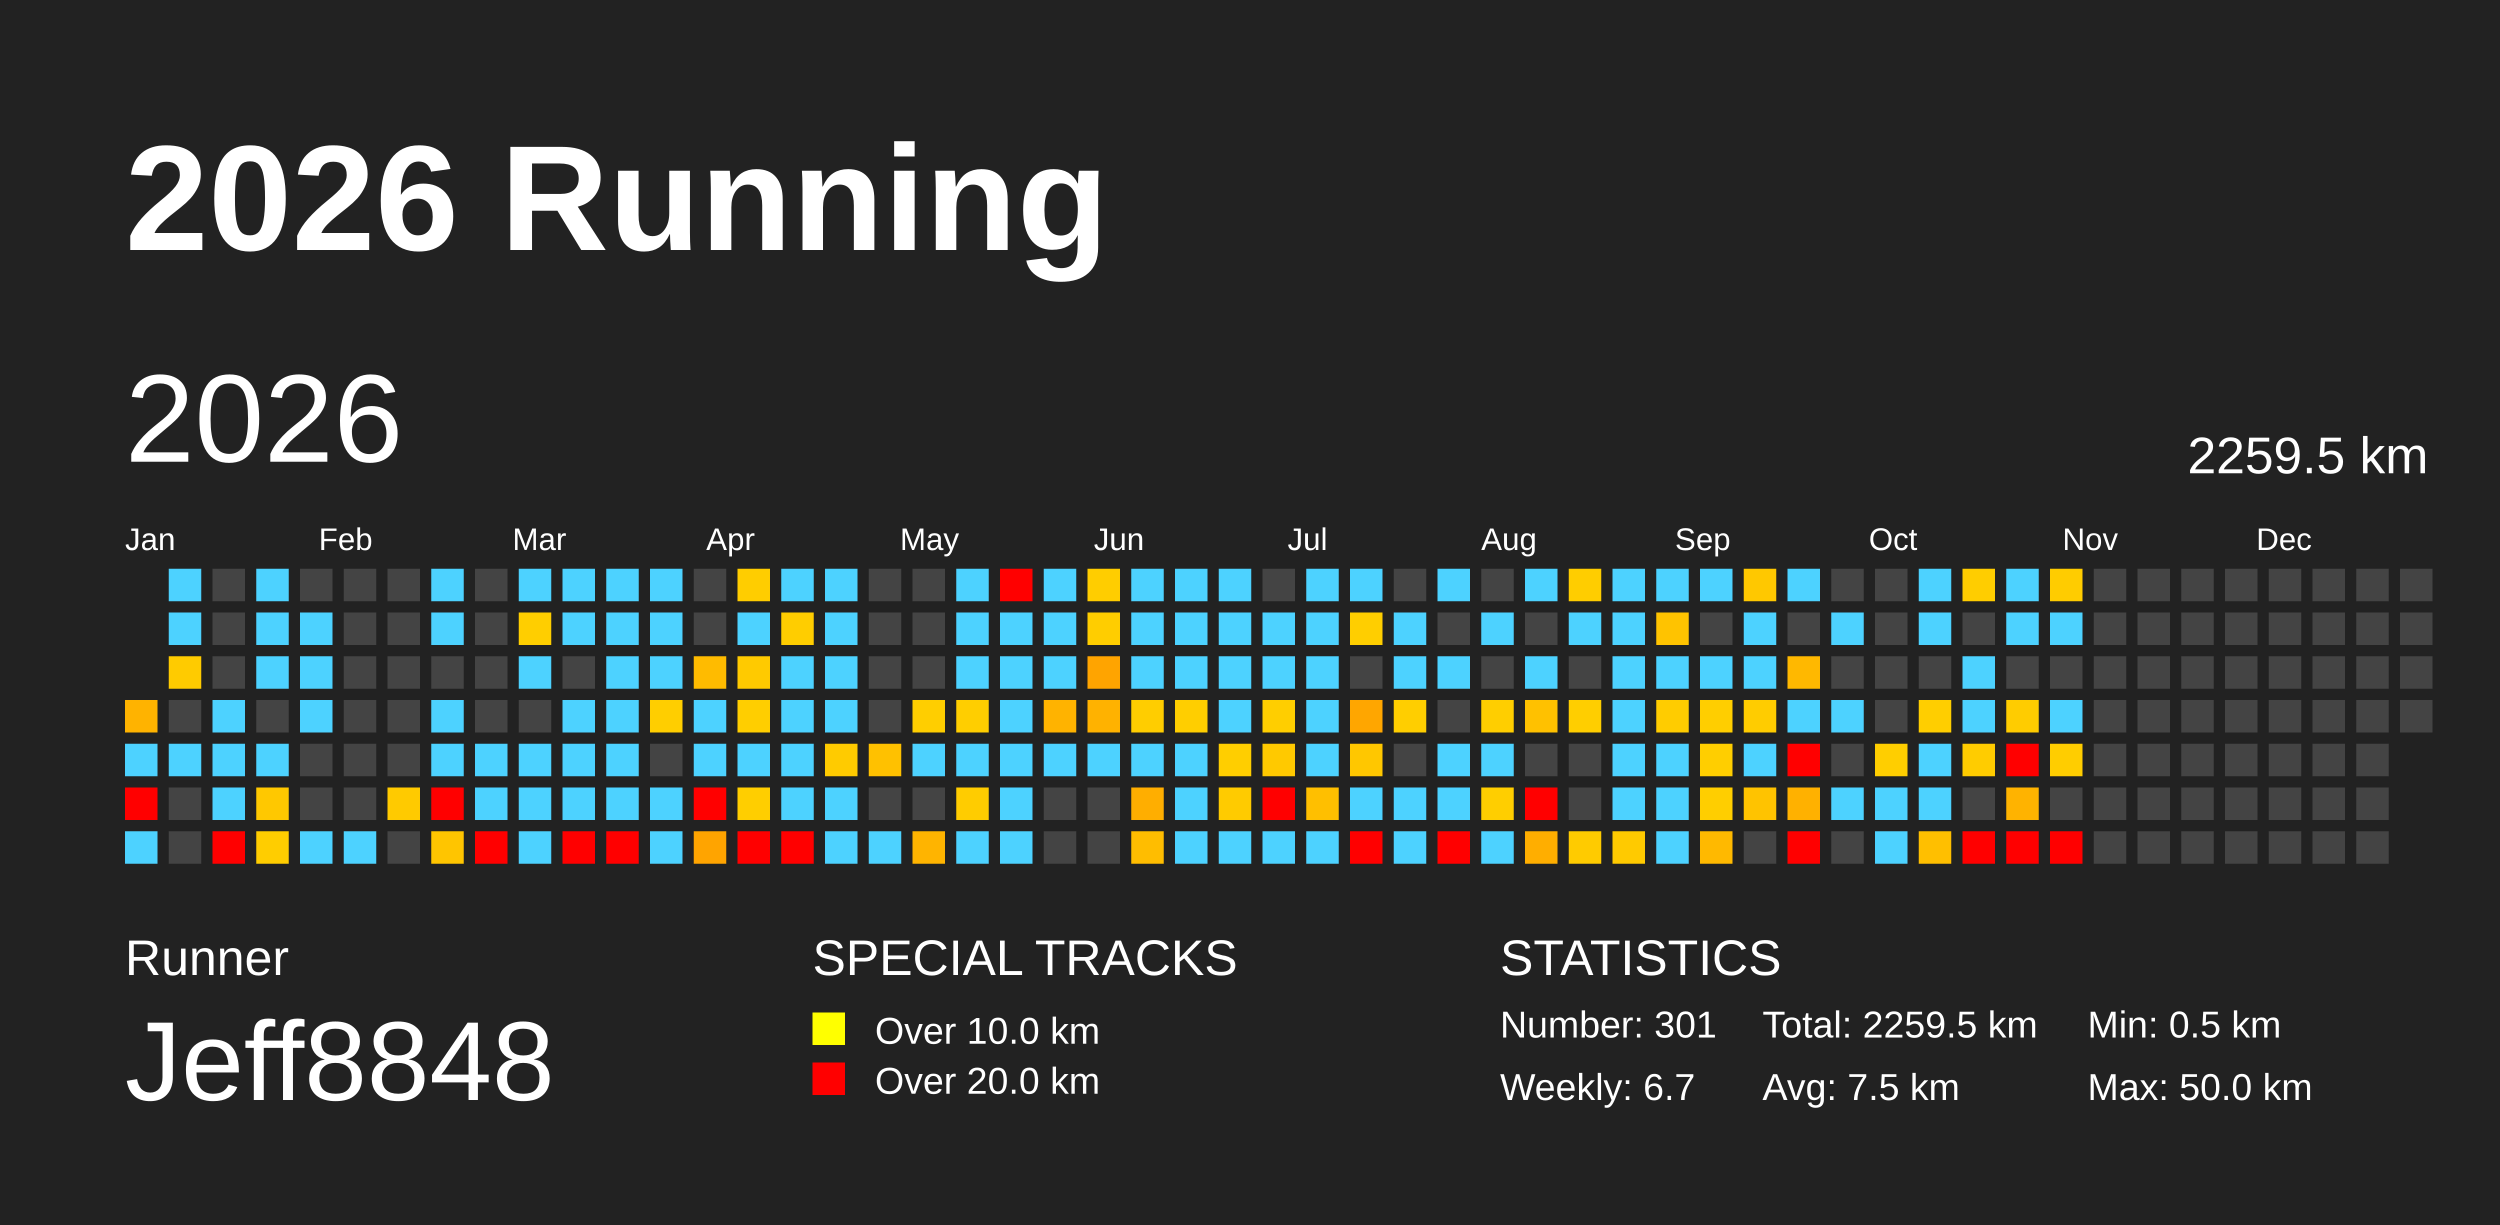
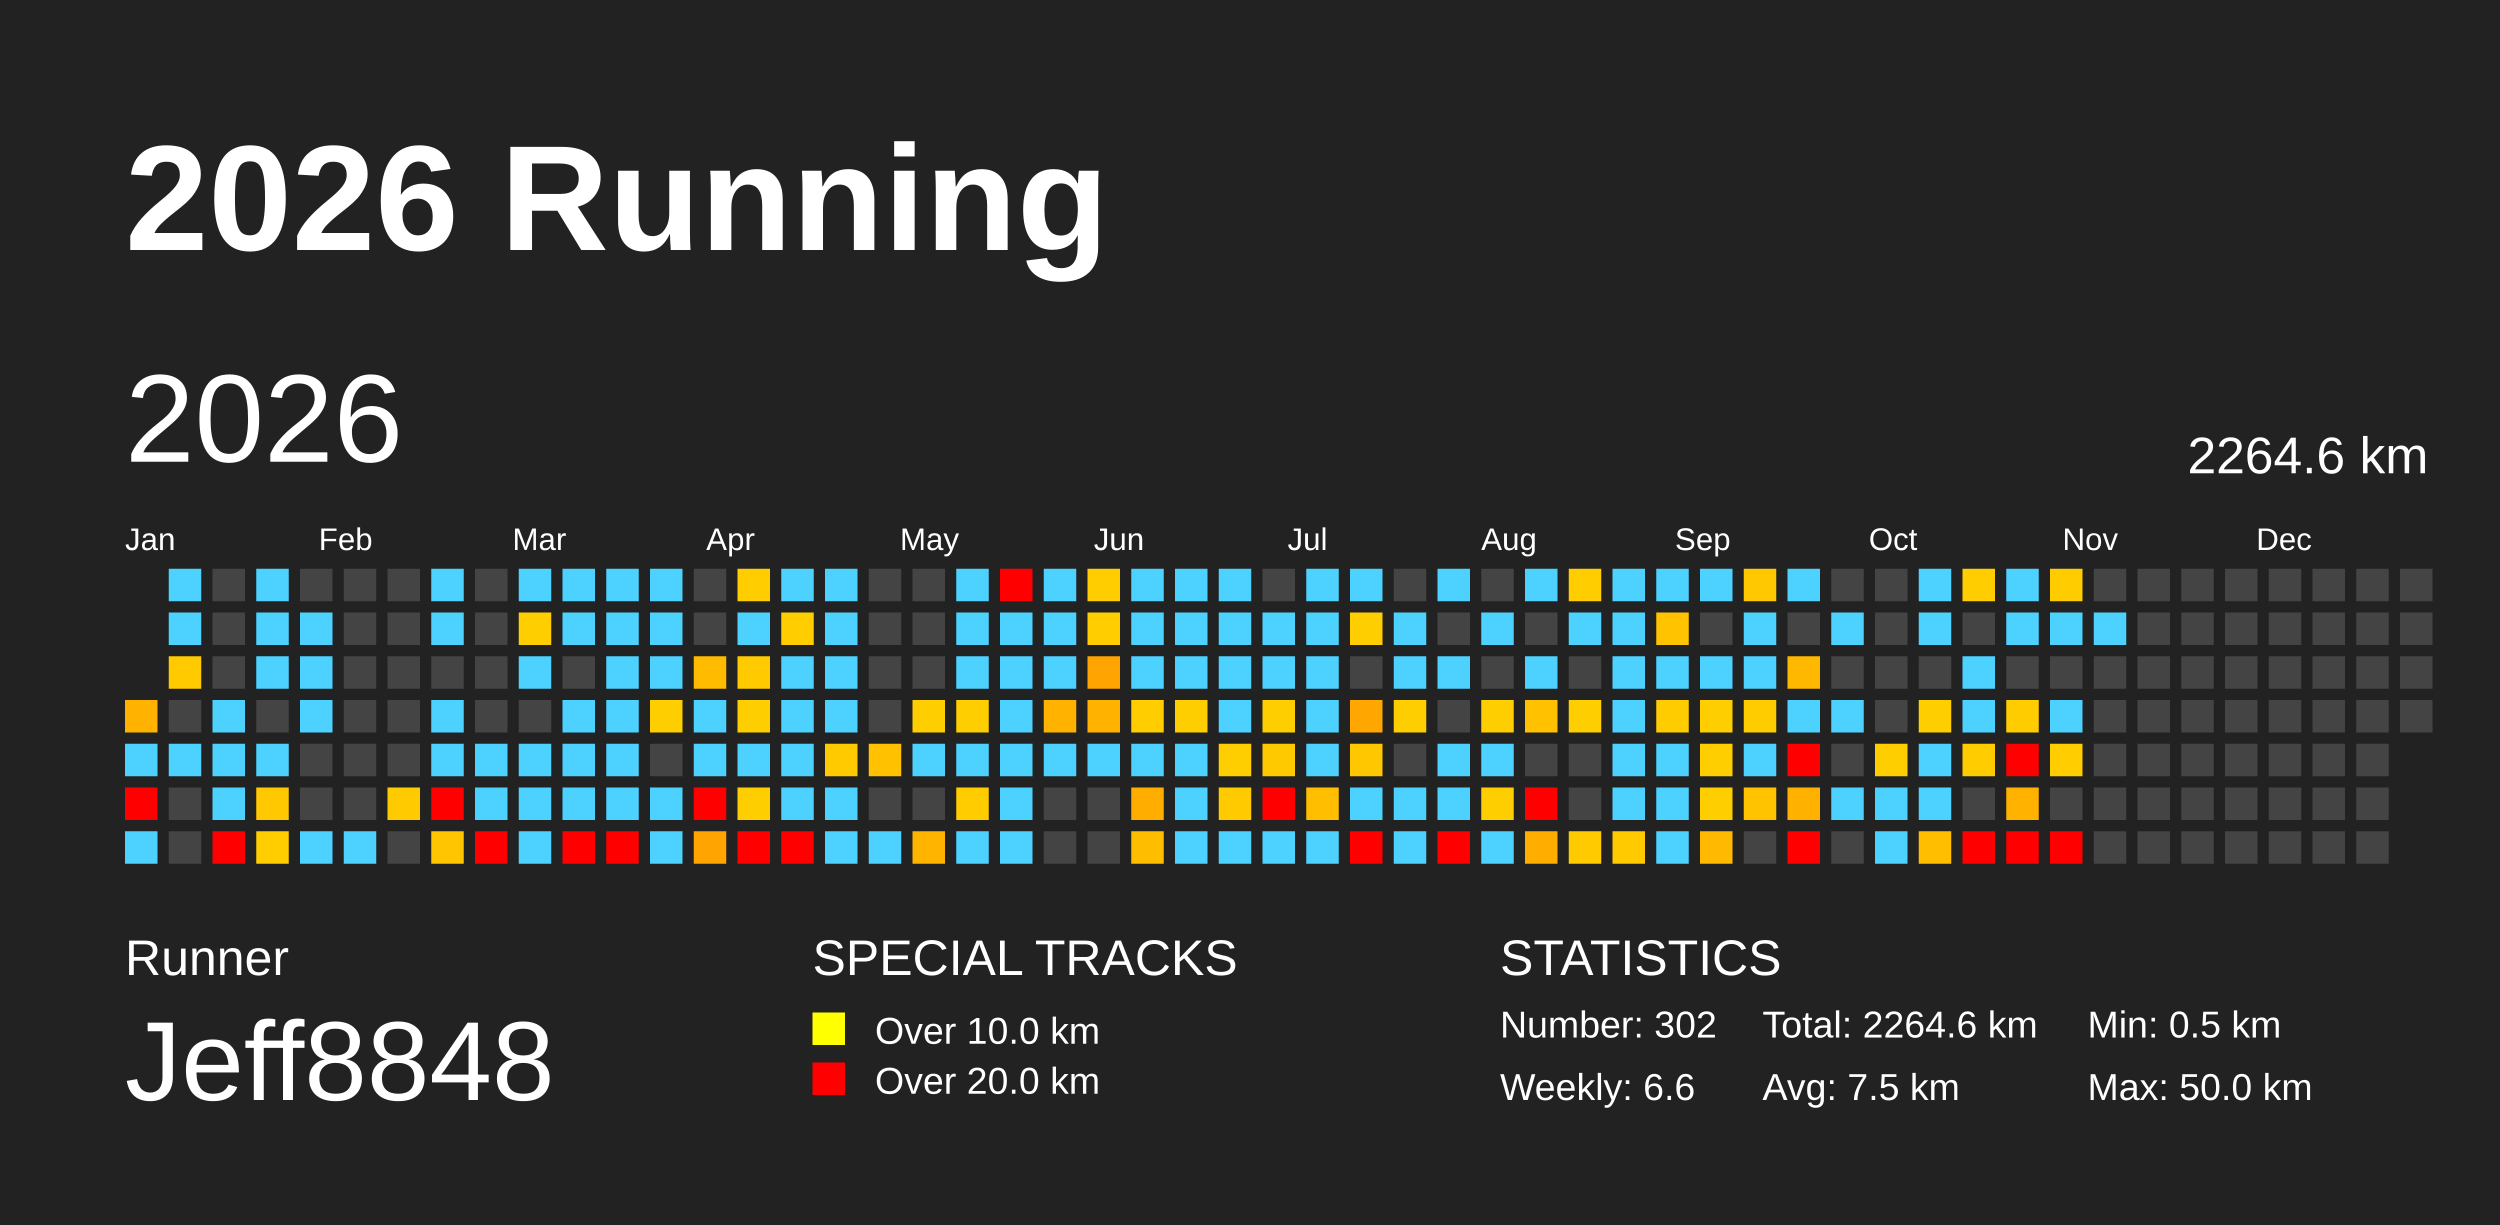
<svg xmlns="http://www.w3.org/2000/svg" baseProfile="full" height="98mm" version="1.1" viewBox="0,0,200,98" width="200mm">
  <defs />
  <rect fill="#222222" height="98" width="200" x="0" y="0" />
  <text fill="#FFFFFF" style="font-size:12px; font-family:Arial; font-weight:bold;" x="10" y="20">2026 Running</text>
  <text fill="#FFFFFF" style="font-size:4px; font-family:Arial" x="10" y="78">Runner</text>
  <text fill="#FFFFFF" style="font-size:9px; font-family:Arial" x="10" y="88">Jeff8848</text>
  <text fill="#FFFFFF" style="font-size:4px; font-family:Arial" x="65" y="78">SPECIAL TRACKS</text>
  <rect fill="yellow" height="2.6" width="2.6" x="65" y="81" />
  <text fill="#FFFFFF" style="font-size:3px; font-family:Arial" x="70" y="83.5">Over 10.0 km</text>
  <rect fill="red" height="2.6" width="2.6" x="65" y="85" />
  <text fill="#FFFFFF" style="font-size:3px; font-family:Arial" x="70" y="87.5">Over 20.0 km</text>
  <text fill="#FFFFFF" style="font-size:4px; font-family:Arial" x="120" y="78">STATISTICS</text>
-   <text fill="#FFFFFF" style="font-size:3px; font-family:Arial" x="120" y="83">Number: 301</text>
-   <text fill="#FFFFFF" style="font-size:3px; font-family:Arial" x="120" y="88">Weekly: 6.7</text>
-   <text fill="#FFFFFF" style="font-size:3px; font-family:Arial" x="141" y="83">Total: 2259.5 km</text>
+   <text fill="#FFFFFF" style="font-size:3px; font-family:Arial" x="120" y="83">Number: 302</text>
+   <text fill="#FFFFFF" style="font-size:3px; font-family:Arial" x="120" y="88">Weekly: 6.6</text>
+   <text fill="#FFFFFF" style="font-size:3px; font-family:Arial" x="141" y="83">Total: 2264.6 km</text>
  <text fill="#FFFFFF" style="font-size:3px; font-family:Arial" x="141" y="88">Avg: 7.5 km</text>
  <text fill="#FFFFFF" style="font-size:3px; font-family:Arial" x="167" y="83">Min: 0.5 km</text>
  <text fill="#FFFFFF" style="font-size:3px; font-family:Arial" x="167" y="88">Max: 50.0 km</text>
  <text dominant-baseline="hanging" fill="#FFFFFF" style="font-size:10.0px; font-family:Arial;" x="10" y="30">2026</text>
-   <text dominant-baseline="hanging" fill="#FFFFFF" style="font-size:4.125px; font-family:Arial;" x="175" y="35">2259.5 km</text>
+   <text dominant-baseline="hanging" fill="#FFFFFF" style="font-size:4.125px; font-family:Arial;" x="175" y="35">2264.6 km</text>
  <text fill="#FFFFFF" style="font-size:2.5px; font-family:Arial" x="10.0" y="44">Jan</text>
  <text fill="#FFFFFF" style="font-size:2.5px; font-family:Arial" x="25.5" y="44">Feb</text>
  <text fill="#FFFFFF" style="font-size:2.5px; font-family:Arial" x="41.0" y="44">Mar</text>
  <text fill="#FFFFFF" style="font-size:2.5px; font-family:Arial" x="56.5" y="44">Apr</text>
  <text fill="#FFFFFF" style="font-size:2.5px; font-family:Arial" x="72.0" y="44">May</text>
  <text fill="#FFFFFF" style="font-size:2.5px; font-family:Arial" x="87.5" y="44">Jun</text>
  <text fill="#FFFFFF" style="font-size:2.5px; font-family:Arial" x="103.0" y="44">Jul</text>
  <text fill="#FFFFFF" style="font-size:2.5px; font-family:Arial" x="118.5" y="44">Aug</text>
  <text fill="#FFFFFF" style="font-size:2.5px; font-family:Arial" x="134.0" y="44">Sep</text>
  <text fill="#FFFFFF" style="font-size:2.5px; font-family:Arial" x="149.5" y="44">Oct</text>
  <text fill="#FFFFFF" style="font-size:2.5px; font-family:Arial" x="165.0" y="44">Nov</text>
  <text fill="#FFFFFF" style="font-size:2.5px; font-family:Arial" x="180.5" y="44">Dec</text>
  <rect fill="#ffb300" height="2.6" width="2.6" x="10.0" y="56.0" />
  <rect fill="#4dd2ff" height="2.6" width="2.6" x="10.0" y="59.5" />
  <rect fill="red" height="2.6" width="2.6" x="10.0" y="63.0" />
  <rect fill="#4dd2ff" height="2.6" width="2.6" x="10.0" y="66.5" />
  <rect fill="#4dd2ff" height="2.6" width="2.6" x="13.5" y="45.5" />
  <rect fill="#4dd2ff" height="2.6" width="2.6" x="13.5" y="49.0" />
  <rect fill="#ffcb00" height="2.6" width="2.6" x="13.5" y="52.5" />
  <rect fill="#444444" height="2.6" width="2.6" x="13.5" y="56.0" />
  <rect fill="#4dd2ff" height="2.6" width="2.6" x="13.5" y="59.5" />
  <rect fill="#444444" height="2.6" width="2.6" x="13.5" y="63.0" />
  <rect fill="#444444" height="2.6" width="2.6" x="13.5" y="66.5" />
  <rect fill="#444444" height="2.6" width="2.6" x="17.0" y="45.5" />
  <rect fill="#444444" height="2.6" width="2.6" x="17.0" y="49.0" />
  <rect fill="#444444" height="2.6" width="2.6" x="17.0" y="52.5" />
  <rect fill="#4dd2ff" height="2.6" width="2.6" x="17.0" y="56.0" />
  <rect fill="#4dd2ff" height="2.6" width="2.6" x="17.0" y="59.5" />
  <rect fill="#4dd2ff" height="2.6" width="2.6" x="17.0" y="63.0" />
  <rect fill="red" height="2.6" width="2.6" x="17.0" y="66.5" />
  <rect fill="#4dd2ff" height="2.6" width="2.6" x="20.5" y="45.5" />
  <rect fill="#4dd2ff" height="2.6" width="2.6" x="20.5" y="49.0" />
  <rect fill="#4dd2ff" height="2.6" width="2.6" x="20.5" y="52.5" />
  <rect fill="#444444" height="2.6" width="2.6" x="20.5" y="56.0" />
  <rect fill="#4dd2ff" height="2.6" width="2.6" x="20.5" y="59.5" />
  <rect fill="#ffc800" height="2.6" width="2.6" x="20.5" y="63.0" />
  <rect fill="#ffcd00" height="2.6" width="2.6" x="20.5" y="66.5" />
  <rect fill="#444444" height="2.6" width="2.6" x="24.0" y="45.5" />
  <rect fill="#4dd2ff" height="2.6" width="2.6" x="24.0" y="49.0" />
  <rect fill="#4dd2ff" height="2.6" width="2.6" x="24.0" y="52.5" />
  <rect fill="#4dd2ff" height="2.6" width="2.6" x="24.0" y="56.0" />
  <rect fill="#444444" height="2.6" width="2.6" x="24.0" y="59.5" />
  <rect fill="#444444" height="2.6" width="2.6" x="24.0" y="63.0" />
  <rect fill="#4dd2ff" height="2.6" width="2.6" x="24.0" y="66.5" />
  <rect fill="#444444" height="2.6" width="2.6" x="27.5" y="45.5" />
  <rect fill="#444444" height="2.6" width="2.6" x="27.5" y="49.0" />
  <rect fill="#444444" height="2.6" width="2.6" x="27.5" y="52.5" />
  <rect fill="#444444" height="2.6" width="2.6" x="27.5" y="56.0" />
  <rect fill="#444444" height="2.6" width="2.6" x="27.5" y="59.5" />
  <rect fill="#444444" height="2.6" width="2.6" x="27.5" y="63.0" />
  <rect fill="#4dd2ff" height="2.6" width="2.6" x="27.5" y="66.5" />
  <rect fill="#444444" height="2.6" width="2.6" x="31.0" y="45.5" />
  <rect fill="#444444" height="2.6" width="2.6" x="31.0" y="49.0" />
  <rect fill="#444444" height="2.6" width="2.6" x="31.0" y="52.5" />
  <rect fill="#444444" height="2.6" width="2.6" x="31.0" y="56.0" />
  <rect fill="#444444" height="2.6" width="2.6" x="31.0" y="59.5" />
  <rect fill="#ffca00" height="2.6" width="2.6" x="31.0" y="63.0" />
  <rect fill="#444444" height="2.6" width="2.6" x="31.0" y="66.5" />
  <rect fill="#4dd2ff" height="2.6" width="2.6" x="34.5" y="45.5" />
  <rect fill="#4dd2ff" height="2.6" width="2.6" x="34.5" y="49.0" />
  <rect fill="#444444" height="2.6" width="2.6" x="34.5" y="52.5" />
  <rect fill="#4dd2ff" height="2.6" width="2.6" x="34.5" y="56.0" />
  <rect fill="#4dd2ff" height="2.6" width="2.6" x="34.5" y="59.5" />
  <rect fill="red" height="2.6" width="2.6" x="34.5" y="63.0" />
  <rect fill="#ffc500" height="2.6" width="2.6" x="34.5" y="66.5" />
  <rect fill="#444444" height="2.6" width="2.6" x="38.0" y="45.5" />
  <rect fill="#444444" height="2.6" width="2.6" x="38.0" y="49.0" />
  <rect fill="#444444" height="2.6" width="2.6" x="38.0" y="52.5" />
  <rect fill="#444444" height="2.6" width="2.6" x="38.0" y="56.0" />
  <rect fill="#4dd2ff" height="2.6" width="2.6" x="38.0" y="59.5" />
  <rect fill="#4dd2ff" height="2.6" width="2.6" x="38.0" y="63.0" />
  <rect fill="red" height="2.6" width="2.6" x="38.0" y="66.5" />
  <rect fill="#4dd2ff" height="2.6" width="2.6" x="41.5" y="45.5" />
  <rect fill="#ffce00" height="2.6" width="2.6" x="41.5" y="49.0" />
  <rect fill="#4dd2ff" height="2.6" width="2.6" x="41.5" y="52.5" />
  <rect fill="#444444" height="2.6" width="2.6" x="41.5" y="56.0" />
  <rect fill="#4dd2ff" height="2.6" width="2.6" x="41.5" y="59.5" />
  <rect fill="#4dd2ff" height="2.6" width="2.6" x="41.5" y="63.0" />
  <rect fill="#4dd2ff" height="2.6" width="2.6" x="41.5" y="66.5" />
  <rect fill="#4dd2ff" height="2.6" width="2.6" x="45.0" y="45.5" />
  <rect fill="#4dd2ff" height="2.6" width="2.6" x="45.0" y="49.0" />
  <rect fill="#444444" height="2.6" width="2.6" x="45.0" y="52.5" />
  <rect fill="#4dd2ff" height="2.6" width="2.6" x="45.0" y="56.0" />
  <rect fill="#4dd2ff" height="2.6" width="2.6" x="45.0" y="59.5" />
  <rect fill="#4dd2ff" height="2.6" width="2.6" x="45.0" y="63.0" />
  <rect fill="red" height="2.6" width="2.6" x="45.0" y="66.5" />
  <rect fill="#4dd2ff" height="2.6" width="2.6" x="48.5" y="45.5" />
  <rect fill="#4dd2ff" height="2.6" width="2.6" x="48.5" y="49.0" />
  <rect fill="#4dd2ff" height="2.6" width="2.6" x="48.5" y="52.5" />
  <rect fill="#4dd2ff" height="2.6" width="2.6" x="48.5" y="56.0" />
  <rect fill="#4dd2ff" height="2.6" width="2.6" x="48.5" y="59.5" />
  <rect fill="#4dd2ff" height="2.6" width="2.6" x="48.5" y="63.0" />
  <rect fill="red" height="2.6" width="2.6" x="48.5" y="66.5" />
  <rect fill="#4dd2ff" height="2.6" width="2.6" x="52.0" y="45.5" />
  <rect fill="#4dd2ff" height="2.6" width="2.6" x="52.0" y="49.0" />
  <rect fill="#4dd2ff" height="2.6" width="2.6" x="52.0" y="52.5" />
  <rect fill="#ffce00" height="2.6" width="2.6" x="52.0" y="56.0" />
  <rect fill="#444444" height="2.6" width="2.6" x="52.0" y="59.5" />
  <rect fill="#4dd2ff" height="2.6" width="2.6" x="52.0" y="63.0" />
  <rect fill="#4dd2ff" height="2.6" width="2.6" x="52.0" y="66.5" />
  <rect fill="#444444" height="2.6" width="2.6" x="55.5" y="45.5" />
  <rect fill="#444444" height="2.6" width="2.6" x="55.5" y="49.0" />
  <rect fill="#ffbb00" height="2.6" width="2.6" x="55.5" y="52.5" />
  <rect fill="#4dd2ff" height="2.6" width="2.6" x="55.5" y="56.0" />
  <rect fill="#4dd2ff" height="2.6" width="2.6" x="55.5" y="59.5" />
  <rect fill="red" height="2.6" width="2.6" x="55.5" y="63.0" />
  <rect fill="#ffa400" height="2.6" width="2.6" x="55.5" y="66.5" />
  <rect fill="#ffcd00" height="2.6" width="2.6" x="59.0" y="45.5" />
  <rect fill="#4dd2ff" height="2.6" width="2.6" x="59.0" y="49.0" />
  <rect fill="#ffca00" height="2.6" width="2.6" x="59.0" y="52.5" />
  <rect fill="#ffce00" height="2.6" width="2.6" x="59.0" y="56.0" />
  <rect fill="#4dd2ff" height="2.6" width="2.6" x="59.0" y="59.5" />
  <rect fill="#ffce00" height="2.6" width="2.6" x="59.0" y="63.0" />
  <rect fill="red" height="2.6" width="2.6" x="59.0" y="66.5" />
  <rect fill="#4dd2ff" height="2.6" width="2.6" x="62.5" y="45.5" />
  <rect fill="#ffcd00" height="2.6" width="2.6" x="62.5" y="49.0" />
  <rect fill="#4dd2ff" height="2.6" width="2.6" x="62.5" y="52.5" />
  <rect fill="#4dd2ff" height="2.6" width="2.6" x="62.5" y="56.0" />
  <rect fill="#4dd2ff" height="2.6" width="2.6" x="62.5" y="59.5" />
  <rect fill="#4dd2ff" height="2.6" width="2.6" x="62.5" y="63.0" />
  <rect fill="red" height="2.6" width="2.6" x="62.5" y="66.5" />
  <rect fill="#4dd2ff" height="2.6" width="2.6" x="66.0" y="45.5" />
  <rect fill="#4dd2ff" height="2.6" width="2.6" x="66.0" y="49.0" />
  <rect fill="#4dd2ff" height="2.6" width="2.6" x="66.0" y="52.5" />
  <rect fill="#4dd2ff" height="2.6" width="2.6" x="66.0" y="56.0" />
  <rect fill="#ffcb00" height="2.6" width="2.6" x="66.0" y="59.5" />
  <rect fill="#4dd2ff" height="2.6" width="2.6" x="66.0" y="63.0" />
  <rect fill="#4dd2ff" height="2.6" width="2.6" x="66.0" y="66.5" />
  <rect fill="#444444" height="2.6" width="2.6" x="69.5" y="45.5" />
  <rect fill="#444444" height="2.6" width="2.6" x="69.5" y="49.0" />
  <rect fill="#444444" height="2.6" width="2.6" x="69.5" y="52.5" />
  <rect fill="#444444" height="2.6" width="2.6" x="69.5" y="56.0" />
  <rect fill="#ffc100" height="2.6" width="2.6" x="69.5" y="59.5" />
  <rect fill="#444444" height="2.6" width="2.6" x="69.5" y="63.0" />
  <rect fill="#4dd2ff" height="2.6" width="2.6" x="69.5" y="66.5" />
  <rect fill="#444444" height="2.6" width="2.6" x="73.0" y="45.5" />
  <rect fill="#444444" height="2.6" width="2.6" x="73.0" y="49.0" />
  <rect fill="#444444" height="2.6" width="2.6" x="73.0" y="52.5" />
  <rect fill="#ffce00" height="2.6" width="2.6" x="73.0" y="56.0" />
  <rect fill="#4dd2ff" height="2.6" width="2.6" x="73.0" y="59.5" />
  <rect fill="#444444" height="2.6" width="2.6" x="73.0" y="63.0" />
  <rect fill="#ffb400" height="2.6" width="2.6" x="73.0" y="66.5" />
  <rect fill="#4dd2ff" height="2.6" width="2.6" x="76.5" y="45.5" />
  <rect fill="#4dd2ff" height="2.6" width="2.6" x="76.5" y="49.0" />
  <rect fill="#4dd2ff" height="2.6" width="2.6" x="76.5" y="52.5" />
  <rect fill="#ffce00" height="2.6" width="2.6" x="76.5" y="56.0" />
  <rect fill="#4dd2ff" height="2.6" width="2.6" x="76.5" y="59.5" />
  <rect fill="#ffcc00" height="2.6" width="2.6" x="76.5" y="63.0" />
  <rect fill="#4dd2ff" height="2.6" width="2.6" x="76.5" y="66.5" />
  <rect fill="red" height="2.6" width="2.6" x="80.0" y="45.5" />
  <rect fill="#4dd2ff" height="2.6" width="2.6" x="80.0" y="49.0" />
  <rect fill="#4dd2ff" height="2.6" width="2.6" x="80.0" y="52.5" />
  <rect fill="#4dd2ff" height="2.6" width="2.6" x="80.0" y="56.0" />
  <rect fill="#4dd2ff" height="2.6" width="2.6" x="80.0" y="59.5" />
  <rect fill="#4dd2ff" height="2.6" width="2.6" x="80.0" y="63.0" />
  <rect fill="#4dd2ff" height="2.6" width="2.6" x="80.0" y="66.5" />
  <rect fill="#4dd2ff" height="2.6" width="2.6" x="83.5" y="45.5" />
  <rect fill="#4dd2ff" height="2.6" width="2.6" x="83.5" y="49.0" />
  <rect fill="#4dd2ff" height="2.6" width="2.6" x="83.5" y="52.5" />
  <rect fill="#ffb300" height="2.6" width="2.6" x="83.5" y="56.0" />
  <rect fill="#4dd2ff" height="2.6" width="2.6" x="83.5" y="59.5" />
  <rect fill="#444444" height="2.6" width="2.6" x="83.5" y="63.0" />
  <rect fill="#444444" height="2.6" width="2.6" x="83.5" y="66.5" />
  <rect fill="#ffcd00" height="2.6" width="2.6" x="87.0" y="45.5" />
  <rect fill="#ffcd00" height="2.6" width="2.6" x="87.0" y="49.0" />
  <rect fill="#ffa400" height="2.6" width="2.6" x="87.0" y="52.5" />
  <rect fill="#ffb200" height="2.6" width="2.6" x="87.0" y="56.0" />
  <rect fill="#4dd2ff" height="2.6" width="2.6" x="87.0" y="59.5" />
  <rect fill="#444444" height="2.6" width="2.6" x="87.0" y="63.0" />
  <rect fill="#444444" height="2.6" width="2.6" x="87.0" y="66.5" />
  <rect fill="#4dd2ff" height="2.6" width="2.6" x="90.5" y="45.5" />
  <rect fill="#4dd2ff" height="2.6" width="2.6" x="90.5" y="49.0" />
  <rect fill="#4dd2ff" height="2.6" width="2.6" x="90.5" y="52.5" />
  <rect fill="#ffcd00" height="2.6" width="2.6" x="90.5" y="56.0" />
  <rect fill="#4dd2ff" height="2.6" width="2.6" x="90.5" y="59.5" />
  <rect fill="#ffae00" height="2.6" width="2.6" x="90.5" y="63.0" />
  <rect fill="#ffbd00" height="2.6" width="2.6" x="90.5" y="66.5" />
  <rect fill="#4dd2ff" height="2.6" width="2.6" x="94.0" y="45.5" />
  <rect fill="#4dd2ff" height="2.6" width="2.6" x="94.0" y="49.0" />
  <rect fill="#4dd2ff" height="2.6" width="2.6" x="94.0" y="52.5" />
  <rect fill="#ffce00" height="2.6" width="2.6" x="94.0" y="56.0" />
  <rect fill="#4dd2ff" height="2.6" width="2.6" x="94.0" y="59.5" />
  <rect fill="#4dd2ff" height="2.6" width="2.6" x="94.0" y="63.0" />
  <rect fill="#4dd2ff" height="2.6" width="2.6" x="94.0" y="66.5" />
  <rect fill="#4dd2ff" height="2.6" width="2.6" x="97.5" y="45.5" />
  <rect fill="#4dd2ff" height="2.6" width="2.6" x="97.5" y="49.0" />
  <rect fill="#4dd2ff" height="2.6" width="2.6" x="97.5" y="52.5" />
  <rect fill="#4dd2ff" height="2.6" width="2.6" x="97.5" y="56.0" />
  <rect fill="#ffce00" height="2.6" width="2.6" x="97.5" y="59.5" />
  <rect fill="#ffcb00" height="2.6" width="2.6" x="97.5" y="63.0" />
  <rect fill="#4dd2ff" height="2.6" width="2.6" x="97.5" y="66.5" />
  <rect fill="#444444" height="2.6" width="2.6" x="101.0" y="45.5" />
  <rect fill="#4dd2ff" height="2.6" width="2.6" x="101.0" y="49.0" />
  <rect fill="#4dd2ff" height="2.6" width="2.6" x="101.0" y="52.5" />
  <rect fill="#ffce00" height="2.6" width="2.6" x="101.0" y="56.0" />
  <rect fill="#ffc900" height="2.6" width="2.6" x="101.0" y="59.5" />
  <rect fill="red" height="2.6" width="2.6" x="101.0" y="63.0" />
  <rect fill="#4dd2ff" height="2.6" width="2.6" x="101.0" y="66.5" />
  <rect fill="#4dd2ff" height="2.6" width="2.6" x="104.5" y="45.5" />
  <rect fill="#4dd2ff" height="2.6" width="2.6" x="104.5" y="49.0" />
  <rect fill="#4dd2ff" height="2.6" width="2.6" x="104.5" y="52.5" />
  <rect fill="#4dd2ff" height="2.6" width="2.6" x="104.5" y="56.0" />
  <rect fill="#4dd2ff" height="2.6" width="2.6" x="104.5" y="59.5" />
  <rect fill="#ffbf00" height="2.6" width="2.6" x="104.5" y="63.0" />
  <rect fill="#4dd2ff" height="2.6" width="2.6" x="104.5" y="66.5" />
  <rect fill="#4dd2ff" height="2.6" width="2.6" x="108.0" y="45.5" />
  <rect fill="#ffce00" height="2.6" width="2.6" x="108.0" y="49.0" />
  <rect fill="#444444" height="2.6" width="2.6" x="108.0" y="52.5" />
  <rect fill="#ffa600" height="2.6" width="2.6" x="108.0" y="56.0" />
  <rect fill="#ffc700" height="2.6" width="2.6" x="108.0" y="59.5" />
  <rect fill="#4dd2ff" height="2.6" width="2.6" x="108.0" y="63.0" />
  <rect fill="red" height="2.6" width="2.6" x="108.0" y="66.5" />
  <rect fill="#444444" height="2.6" width="2.6" x="111.5" y="45.5" />
  <rect fill="#4dd2ff" height="2.6" width="2.6" x="111.5" y="49.0" />
  <rect fill="#4dd2ff" height="2.6" width="2.6" x="111.5" y="52.5" />
  <rect fill="#ffce00" height="2.6" width="2.6" x="111.5" y="56.0" />
  <rect fill="#444444" height="2.6" width="2.6" x="111.5" y="59.5" />
  <rect fill="#4dd2ff" height="2.6" width="2.6" x="111.5" y="63.0" />
  <rect fill="#4dd2ff" height="2.6" width="2.6" x="111.5" y="66.5" />
  <rect fill="#4dd2ff" height="2.6" width="2.6" x="115.0" y="45.5" />
  <rect fill="#444444" height="2.6" width="2.6" x="115.0" y="49.0" />
  <rect fill="#4dd2ff" height="2.6" width="2.6" x="115.0" y="52.5" />
  <rect fill="#444444" height="2.6" width="2.6" x="115.0" y="56.0" />
  <rect fill="#4dd2ff" height="2.6" width="2.6" x="115.0" y="59.5" />
  <rect fill="#4dd2ff" height="2.6" width="2.6" x="115.0" y="63.0" />
  <rect fill="red" height="2.6" width="2.6" x="115.0" y="66.5" />
  <rect fill="#444444" height="2.6" width="2.6" x="118.5" y="45.5" />
  <rect fill="#4dd2ff" height="2.6" width="2.6" x="118.5" y="49.0" />
  <rect fill="#444444" height="2.6" width="2.6" x="118.5" y="52.5" />
  <rect fill="#ffce00" height="2.6" width="2.6" x="118.5" y="56.0" />
  <rect fill="#4dd2ff" height="2.6" width="2.6" x="118.5" y="59.5" />
  <rect fill="#ffce00" height="2.6" width="2.6" x="118.5" y="63.0" />
  <rect fill="#4dd2ff" height="2.6" width="2.6" x="118.5" y="66.5" />
  <rect fill="#4dd2ff" height="2.6" width="2.6" x="122.0" y="45.5" />
  <rect fill="#444444" height="2.6" width="2.6" x="122.0" y="49.0" />
  <rect fill="#4dd2ff" height="2.6" width="2.6" x="122.0" y="52.5" />
  <rect fill="#ffc100" height="2.6" width="2.6" x="122.0" y="56.0" />
  <rect fill="#444444" height="2.6" width="2.6" x="122.0" y="59.5" />
  <rect fill="red" height="2.6" width="2.6" x="122.0" y="63.0" />
  <rect fill="#ffae00" height="2.6" width="2.6" x="122.0" y="66.5" />
  <rect fill="#ffcd00" height="2.6" width="2.6" x="125.5" y="45.5" />
  <rect fill="#4dd2ff" height="2.6" width="2.6" x="125.5" y="49.0" />
  <rect fill="#444444" height="2.6" width="2.6" x="125.5" y="52.5" />
  <rect fill="#ffce00" height="2.6" width="2.6" x="125.5" y="56.0" />
  <rect fill="#444444" height="2.6" width="2.6" x="125.5" y="59.5" />
  <rect fill="#444444" height="2.6" width="2.6" x="125.5" y="63.0" />
  <rect fill="#ffcb00" height="2.6" width="2.6" x="125.5" y="66.5" />
  <rect fill="#4dd2ff" height="2.6" width="2.6" x="129.0" y="45.5" />
  <rect fill="#4dd2ff" height="2.6" width="2.6" x="129.0" y="49.0" />
  <rect fill="#4dd2ff" height="2.6" width="2.6" x="129.0" y="52.5" />
  <rect fill="#4dd2ff" height="2.6" width="2.6" x="129.0" y="56.0" />
  <rect fill="#4dd2ff" height="2.6" width="2.6" x="129.0" y="59.5" />
  <rect fill="#4dd2ff" height="2.6" width="2.6" x="129.0" y="63.0" />
  <rect fill="#ffca00" height="2.6" width="2.6" x="129.0" y="66.5" />
  <rect fill="#4dd2ff" height="2.6" width="2.6" x="132.5" y="45.5" />
  <rect fill="#ffc300" height="2.6" width="2.6" x="132.5" y="49.0" />
  <rect fill="#4dd2ff" height="2.6" width="2.6" x="132.5" y="52.5" />
  <rect fill="#ffcc00" height="2.6" width="2.6" x="132.5" y="56.0" />
  <rect fill="#4dd2ff" height="2.6" width="2.6" x="132.5" y="59.5" />
  <rect fill="#4dd2ff" height="2.6" width="2.6" x="132.5" y="63.0" />
  <rect fill="#4dd2ff" height="2.6" width="2.6" x="132.5" y="66.5" />
  <rect fill="#4dd2ff" height="2.6" width="2.6" x="136.0" y="45.5" />
  <rect fill="#444444" height="2.6" width="2.6" x="136.0" y="49.0" />
  <rect fill="#4dd2ff" height="2.6" width="2.6" x="136.0" y="52.5" />
  <rect fill="#ffce00" height="2.6" width="2.6" x="136.0" y="56.0" />
  <rect fill="#ffce00" height="2.6" width="2.6" x="136.0" y="59.5" />
  <rect fill="#ffce00" height="2.6" width="2.6" x="136.0" y="63.0" />
  <rect fill="#ffb900" height="2.6" width="2.6" x="136.0" y="66.5" />
  <rect fill="#ffc800" height="2.6" width="2.6" x="139.5" y="45.5" />
  <rect fill="#4dd2ff" height="2.6" width="2.6" x="139.5" y="49.0" />
  <rect fill="#4dd2ff" height="2.6" width="2.6" x="139.5" y="52.5" />
  <rect fill="#ffcc00" height="2.6" width="2.6" x="139.5" y="56.0" />
  <rect fill="#4dd2ff" height="2.6" width="2.6" x="139.5" y="59.5" />
  <rect fill="#ffc300" height="2.6" width="2.6" x="139.5" y="63.0" />
  <rect fill="#444444" height="2.6" width="2.6" x="139.5" y="66.5" />
  <rect fill="#4dd2ff" height="2.6" width="2.6" x="143.0" y="45.5" />
  <rect fill="#444444" height="2.6" width="2.6" x="143.0" y="49.0" />
  <rect fill="#ffb800" height="2.6" width="2.6" x="143.0" y="52.5" />
  <rect fill="#4dd2ff" height="2.6" width="2.6" x="143.0" y="56.0" />
  <rect fill="red" height="2.6" width="2.6" x="143.0" y="59.5" />
  <rect fill="#ffb100" height="2.6" width="2.6" x="143.0" y="63.0" />
  <rect fill="red" height="2.6" width="2.6" x="143.0" y="66.5" />
  <rect fill="#444444" height="2.6" width="2.6" x="146.5" y="45.5" />
  <rect fill="#4dd2ff" height="2.6" width="2.6" x="146.5" y="49.0" />
  <rect fill="#444444" height="2.6" width="2.6" x="146.5" y="52.5" />
  <rect fill="#4dd2ff" height="2.6" width="2.6" x="146.5" y="56.0" />
  <rect fill="#444444" height="2.6" width="2.6" x="146.5" y="59.5" />
  <rect fill="#4dd2ff" height="2.6" width="2.6" x="146.5" y="63.0" />
  <rect fill="#444444" height="2.6" width="2.6" x="146.5" y="66.5" />
  <rect fill="#444444" height="2.6" width="2.6" x="150.0" y="45.5" />
  <rect fill="#444444" height="2.6" width="2.6" x="150.0" y="49.0" />
  <rect fill="#444444" height="2.6" width="2.6" x="150.0" y="52.5" />
  <rect fill="#444444" height="2.6" width="2.6" x="150.0" y="56.0" />
  <rect fill="#ffce00" height="2.6" width="2.6" x="150.0" y="59.5" />
  <rect fill="#4dd2ff" height="2.6" width="2.6" x="150.0" y="63.0" />
  <rect fill="#4dd2ff" height="2.6" width="2.6" x="150.0" y="66.5" />
  <rect fill="#4dd2ff" height="2.6" width="2.6" x="153.5" y="45.5" />
  <rect fill="#4dd2ff" height="2.6" width="2.6" x="153.5" y="49.0" />
  <rect fill="#444444" height="2.6" width="2.6" x="153.5" y="52.5" />
  <rect fill="#ffce00" height="2.6" width="2.6" x="153.5" y="56.0" />
  <rect fill="#4dd2ff" height="2.6" width="2.6" x="153.5" y="59.5" />
  <rect fill="#4dd2ff" height="2.6" width="2.6" x="153.5" y="63.0" />
  <rect fill="#ffbf00" height="2.6" width="2.6" x="153.5" y="66.5" />
  <rect fill="#ffcd00" height="2.6" width="2.6" x="157.0" y="45.5" />
  <rect fill="#444444" height="2.6" width="2.6" x="157.0" y="49.0" />
  <rect fill="#4dd2ff" height="2.6" width="2.6" x="157.0" y="52.5" />
  <rect fill="#4dd2ff" height="2.6" width="2.6" x="157.0" y="56.0" />
  <rect fill="#ffcc00" height="2.6" width="2.6" x="157.0" y="59.5" />
  <rect fill="#444444" height="2.6" width="2.6" x="157.0" y="63.0" />
  <rect fill="red" height="2.6" width="2.6" x="157.0" y="66.5" />
  <rect fill="#4dd2ff" height="2.6" width="2.6" x="160.5" y="45.5" />
  <rect fill="#4dd2ff" height="2.6" width="2.6" x="160.5" y="49.0" />
  <rect fill="#444444" height="2.6" width="2.6" x="160.5" y="52.5" />
  <rect fill="#ffcc00" height="2.6" width="2.6" x="160.5" y="56.0" />
  <rect fill="red" height="2.6" width="2.6" x="160.5" y="59.5" />
  <rect fill="#ffb300" height="2.6" width="2.6" x="160.5" y="63.0" />
  <rect fill="red" height="2.6" width="2.6" x="160.5" y="66.5" />
  <rect fill="#ffcc00" height="2.6" width="2.6" x="164.0" y="45.5" />
  <rect fill="#4dd2ff" height="2.6" width="2.6" x="164.0" y="49.0" />
  <rect fill="#444444" height="2.6" width="2.6" x="164.0" y="52.5" />
  <rect fill="#4dd2ff" height="2.6" width="2.6" x="164.0" y="56.0" />
  <rect fill="#ffcd00" height="2.6" width="2.6" x="164.0" y="59.5" />
  <rect fill="#444444" height="2.6" width="2.6" x="164.0" y="63.0" />
  <rect fill="red" height="2.6" width="2.6" x="164.0" y="66.5" />
  <rect fill="#444444" height="2.6" width="2.6" x="167.5" y="45.5" />
-   <rect fill="#444444" height="2.6" width="2.6" x="167.5" y="49.0" />
+   <rect fill="#4dd2ff" height="2.6" width="2.6" x="167.5" y="49.0" />
  <rect fill="#444444" height="2.6" width="2.6" x="167.5" y="52.5" />
  <rect fill="#444444" height="2.6" width="2.6" x="167.5" y="56.0" />
  <rect fill="#444444" height="2.6" width="2.6" x="167.5" y="59.5" />
  <rect fill="#444444" height="2.6" width="2.6" x="167.5" y="63.0" />
  <rect fill="#444444" height="2.6" width="2.6" x="167.5" y="66.5" />
  <rect fill="#444444" height="2.6" width="2.6" x="171.0" y="45.5" />
  <rect fill="#444444" height="2.6" width="2.6" x="171.0" y="49.0" />
  <rect fill="#444444" height="2.6" width="2.6" x="171.0" y="52.5" />
  <rect fill="#444444" height="2.6" width="2.6" x="171.0" y="56.0" />
  <rect fill="#444444" height="2.6" width="2.6" x="171.0" y="59.5" />
  <rect fill="#444444" height="2.6" width="2.6" x="171.0" y="63.0" />
  <rect fill="#444444" height="2.6" width="2.6" x="171.0" y="66.5" />
  <rect fill="#444444" height="2.6" width="2.6" x="174.5" y="45.5" />
  <rect fill="#444444" height="2.6" width="2.6" x="174.5" y="49.0" />
  <rect fill="#444444" height="2.6" width="2.6" x="174.5" y="52.5" />
  <rect fill="#444444" height="2.6" width="2.6" x="174.5" y="56.0" />
  <rect fill="#444444" height="2.6" width="2.6" x="174.5" y="59.5" />
  <rect fill="#444444" height="2.6" width="2.6" x="174.5" y="63.0" />
  <rect fill="#444444" height="2.6" width="2.6" x="174.5" y="66.5" />
  <rect fill="#444444" height="2.6" width="2.6" x="178.0" y="45.5" />
  <rect fill="#444444" height="2.6" width="2.6" x="178.0" y="49.0" />
  <rect fill="#444444" height="2.6" width="2.6" x="178.0" y="52.5" />
  <rect fill="#444444" height="2.6" width="2.6" x="178.0" y="56.0" />
  <rect fill="#444444" height="2.6" width="2.6" x="178.0" y="59.5" />
  <rect fill="#444444" height="2.6" width="2.6" x="178.0" y="63.0" />
  <rect fill="#444444" height="2.6" width="2.6" x="178.0" y="66.5" />
  <rect fill="#444444" height="2.6" width="2.6" x="181.5" y="45.5" />
  <rect fill="#444444" height="2.6" width="2.6" x="181.5" y="49.0" />
  <rect fill="#444444" height="2.6" width="2.6" x="181.5" y="52.5" />
  <rect fill="#444444" height="2.6" width="2.6" x="181.5" y="56.0" />
  <rect fill="#444444" height="2.6" width="2.6" x="181.5" y="59.5" />
  <rect fill="#444444" height="2.6" width="2.6" x="181.5" y="63.0" />
  <rect fill="#444444" height="2.6" width="2.6" x="181.5" y="66.5" />
  <rect fill="#444444" height="2.6" width="2.6" x="185.0" y="45.5" />
  <rect fill="#444444" height="2.6" width="2.6" x="185.0" y="49.0" />
  <rect fill="#444444" height="2.6" width="2.6" x="185.0" y="52.5" />
  <rect fill="#444444" height="2.6" width="2.6" x="185.0" y="56.0" />
  <rect fill="#444444" height="2.6" width="2.6" x="185.0" y="59.5" />
  <rect fill="#444444" height="2.6" width="2.6" x="185.0" y="63.0" />
  <rect fill="#444444" height="2.6" width="2.6" x="185.0" y="66.5" />
  <rect fill="#444444" height="2.6" width="2.6" x="188.5" y="45.5" />
  <rect fill="#444444" height="2.6" width="2.6" x="188.5" y="49.0" />
  <rect fill="#444444" height="2.6" width="2.6" x="188.5" y="52.5" />
  <rect fill="#444444" height="2.6" width="2.6" x="188.5" y="56.0" />
  <rect fill="#444444" height="2.6" width="2.6" x="188.5" y="59.5" />
  <rect fill="#444444" height="2.6" width="2.6" x="188.5" y="63.0" />
  <rect fill="#444444" height="2.6" width="2.6" x="188.5" y="66.5" />
  <rect fill="#444444" height="2.6" width="2.6" x="192.0" y="45.5" />
  <rect fill="#444444" height="2.6" width="2.6" x="192.0" y="49.0" />
  <rect fill="#444444" height="2.6" width="2.6" x="192.0" y="52.5" />
  <rect fill="#444444" height="2.6" width="2.6" x="192.0" y="56.0" />
</svg>
